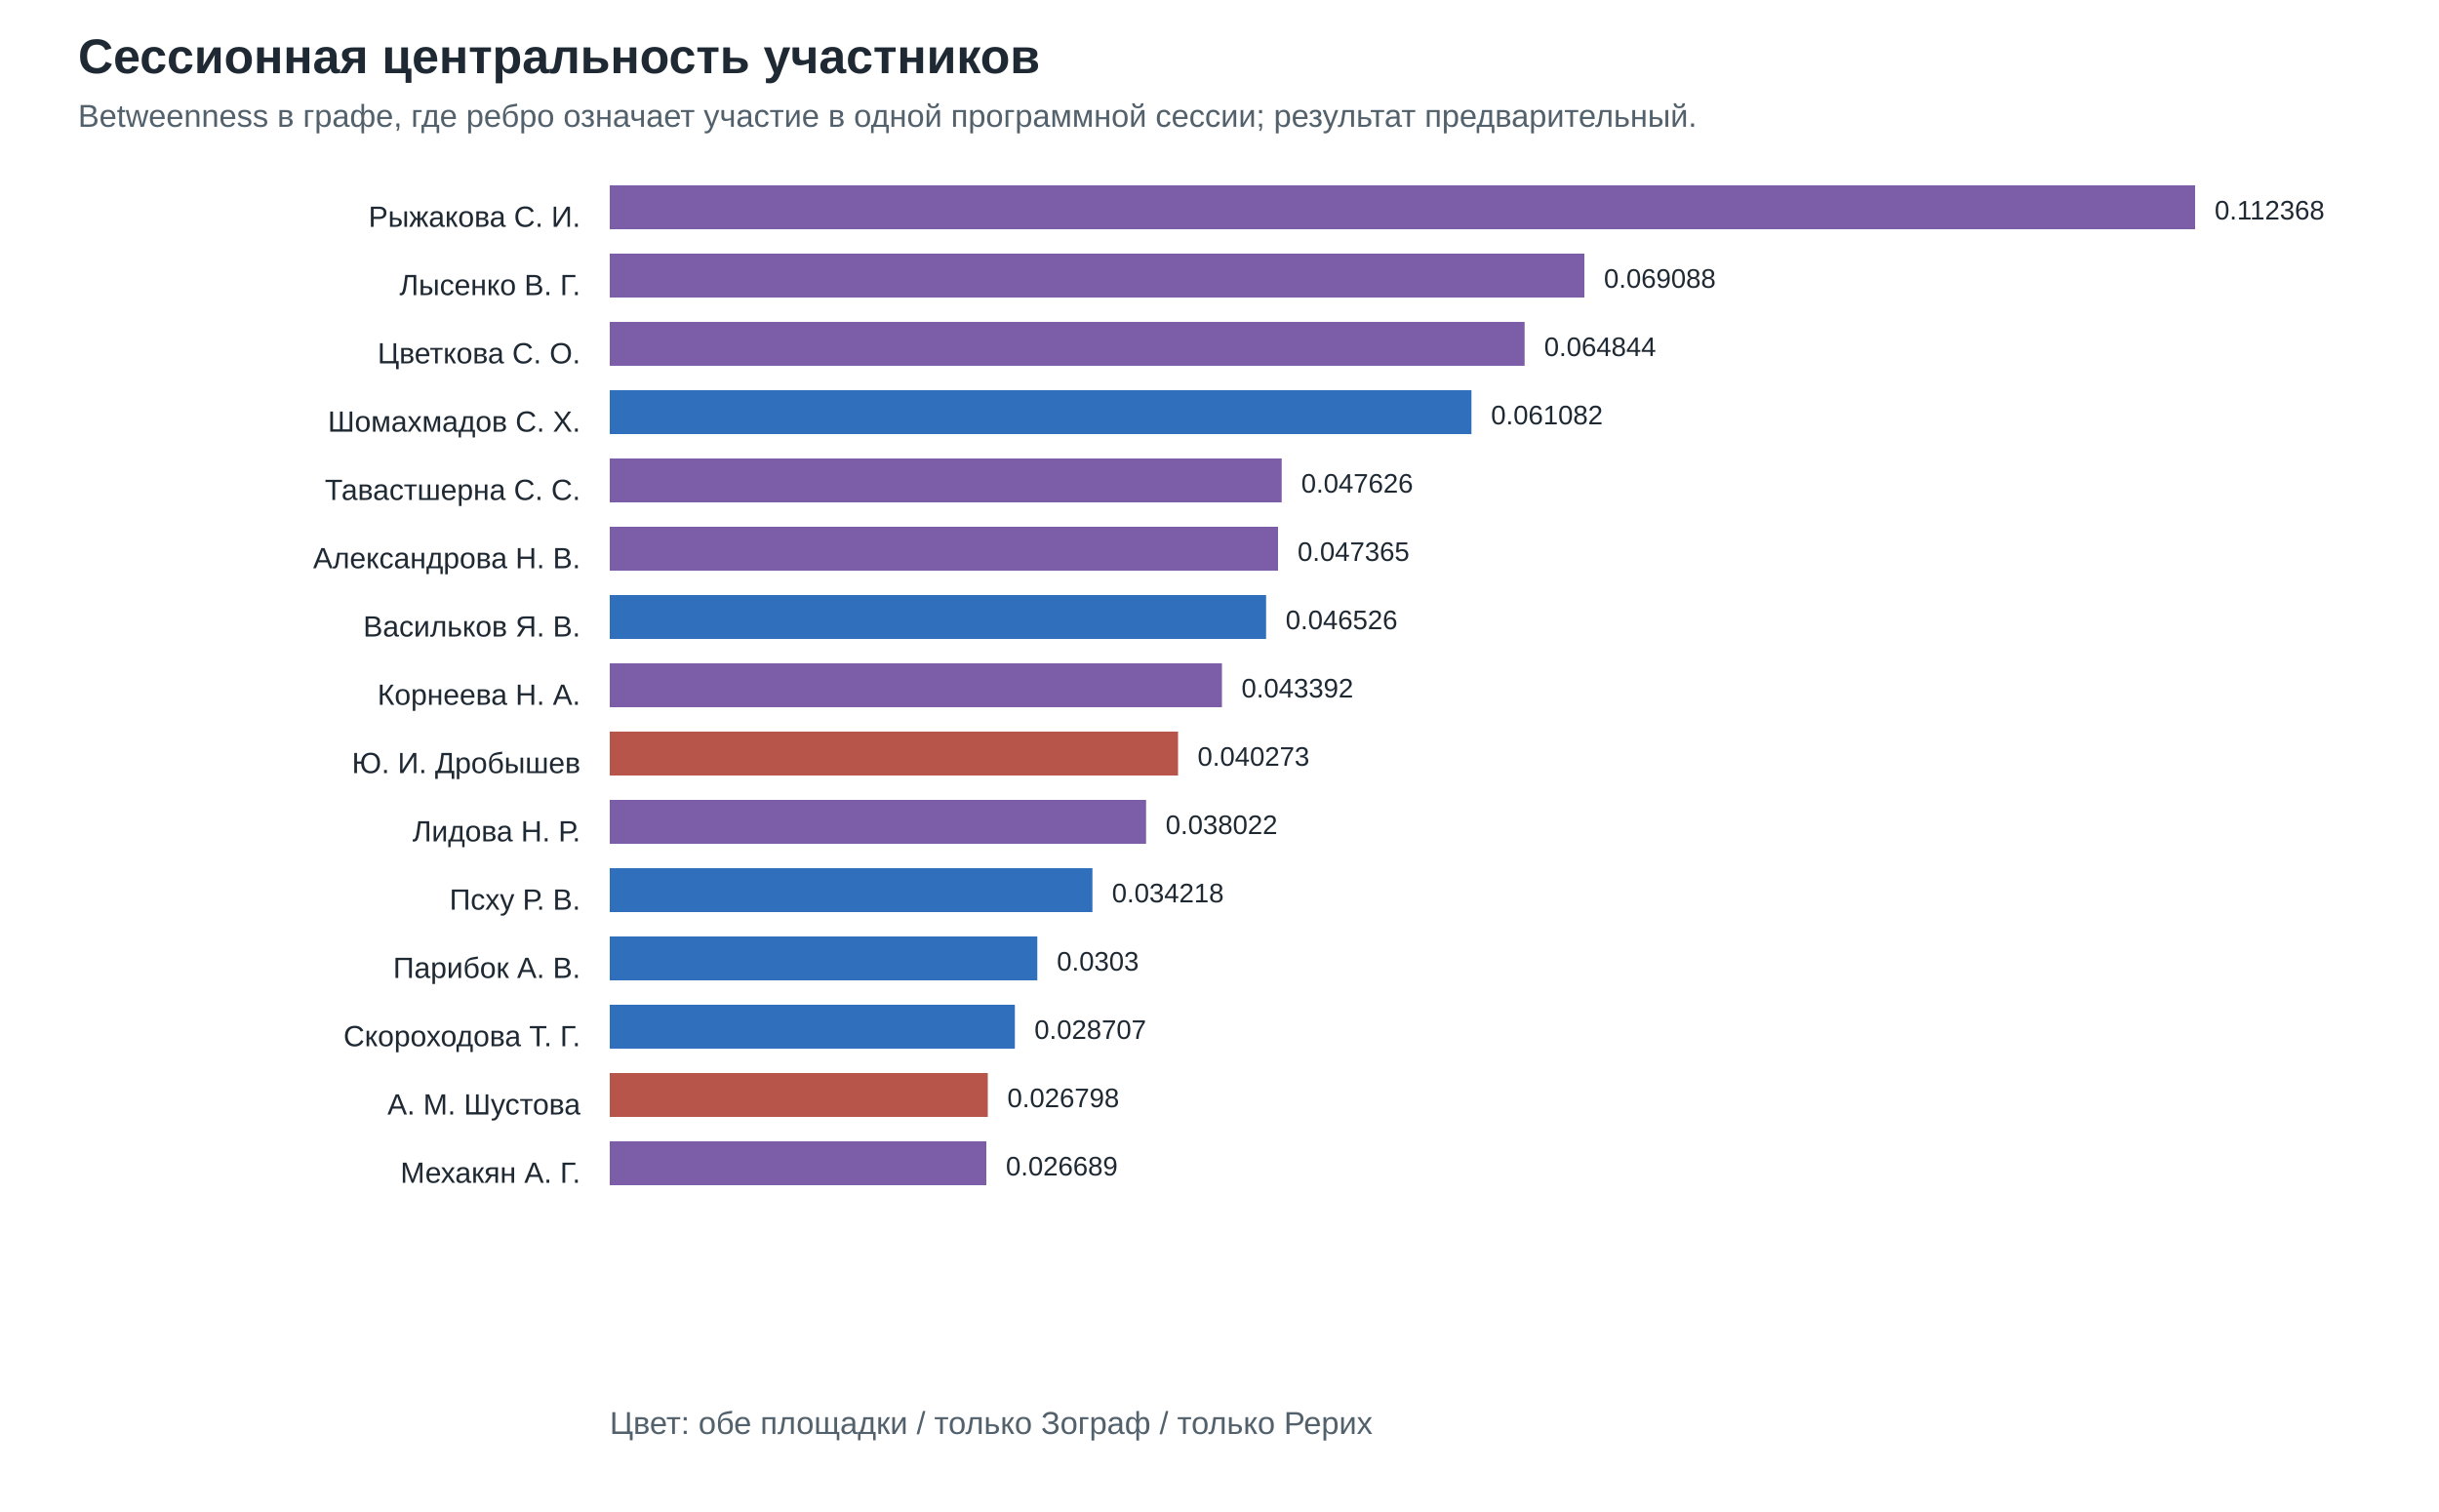
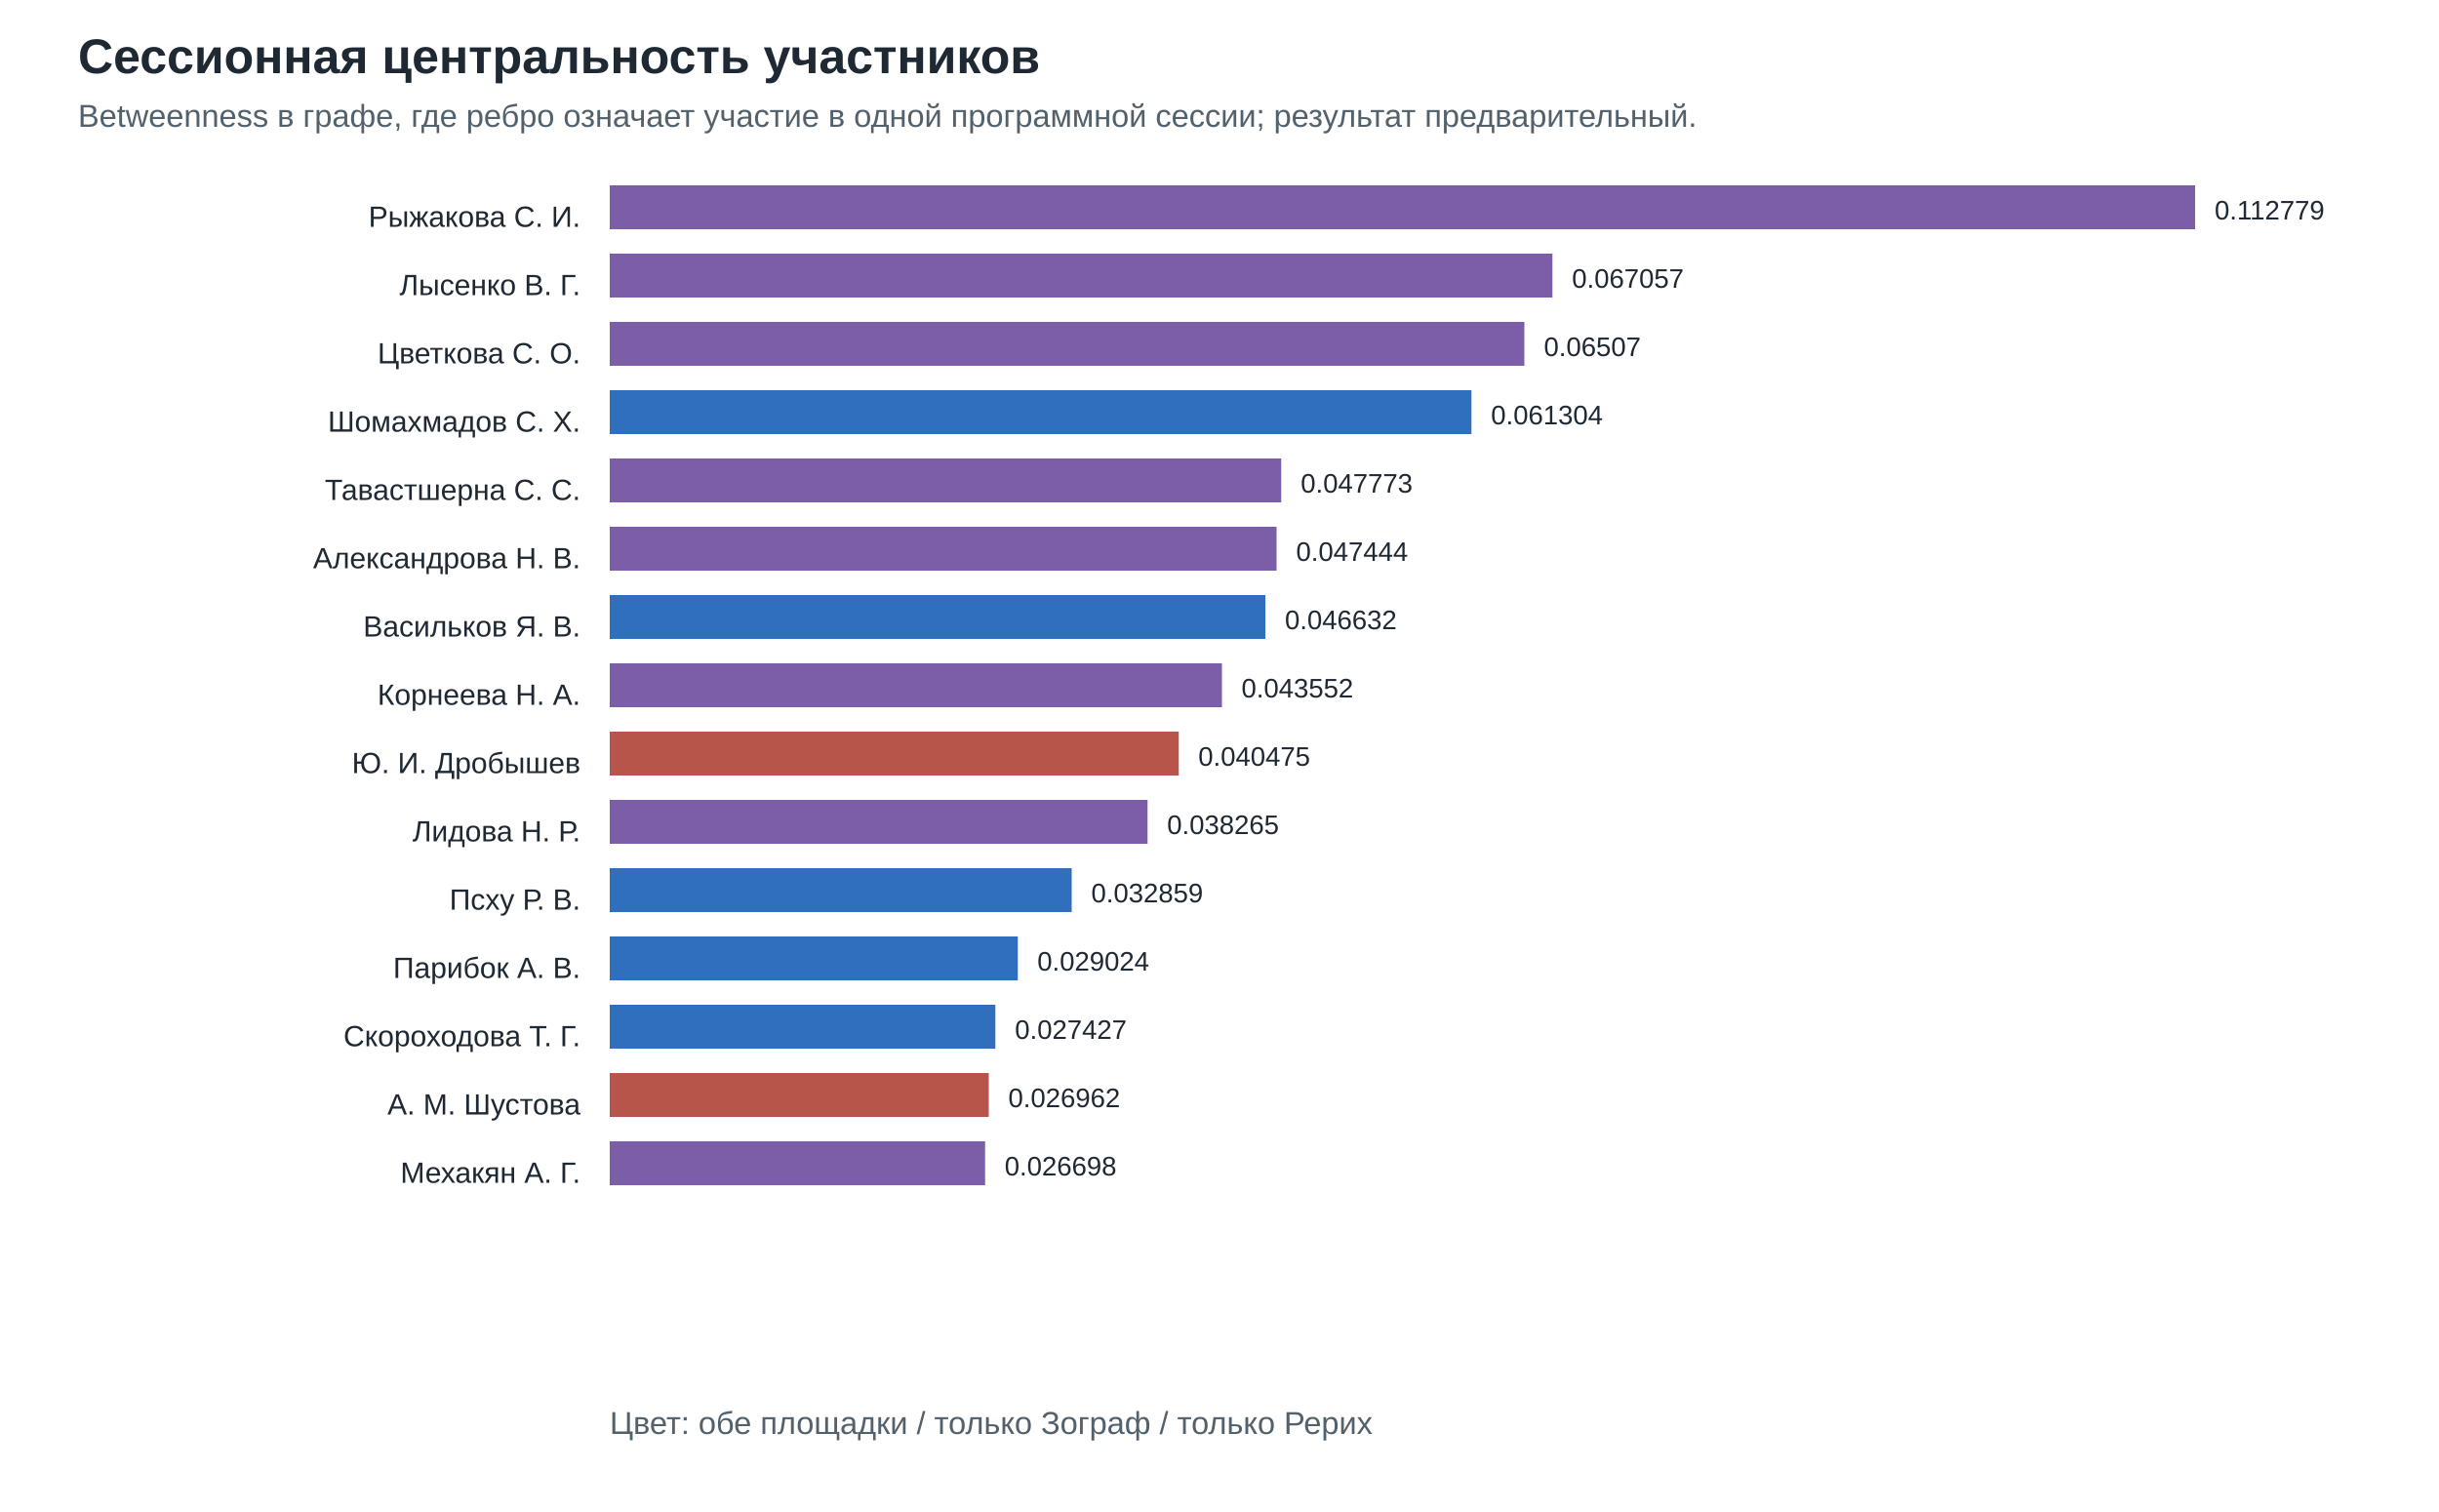
<svg xmlns="http://www.w3.org/2000/svg" width="1000" height="620" viewBox="0 0 1000 620">
  <style>text{font-family:Arial,'Liberation Sans',sans-serif;fill:#1f2933}.title{font-size:20px;font-weight:700}.sub{font-size:13px;fill:#52616b}.axis{font-size:13px}.small{font-size:12px}.label{font-size:11px}</style>
  <text x="32.0" y="30.0" class="title" text-anchor="start">Сессионная центральность участников</text>
  <text x="32.0" y="52.0" class="sub" text-anchor="start">Betweenness в графе, где ребро означает участие в одной программной сессии; результат предварительный.</text>
  <text x="238.0" y="93.0" class="small" text-anchor="end">Рыжакова С. И.</text>
  <rect x="250.0" y="76.0" width="650.0" height="18.0" fill="#7b5ea7" stroke="none" opacity="1.0" />
-   <text x="908.0" y="90.0" class="label" text-anchor="start">0.112368</text>
+   <text x="908.0" y="90.0" class="label" text-anchor="start">0.112779</text>
  <text x="238.0" y="121.0" class="small" text-anchor="end">Лысенко В. Г.</text>
-   <rect x="250.0" y="104.0" width="399.6" height="18.0" fill="#7b5ea7" stroke="none" opacity="1.0" />
-   <text x="657.6" y="118.0" class="label" text-anchor="start">0.069088</text>
+   <rect x="250.0" y="104.0" width="386.5" height="18.0" fill="#7b5ea7" stroke="none" opacity="1.0" />
+   <text x="644.5" y="118.0" class="label" text-anchor="start">0.067057</text>
  <text x="238.0" y="149.0" class="small" text-anchor="end">Цветкова С. О.</text>
-   <rect x="250.0" y="132.0" width="375.1" height="18.0" fill="#7b5ea7" stroke="none" opacity="1.0" />
-   <text x="633.1" y="146.0" class="label" text-anchor="start">0.064844</text>
+   <rect x="250.0" y="132.0" width="375.0" height="18.0" fill="#7b5ea7" stroke="none" opacity="1.0" />
+   <text x="633.0" y="146.0" class="label" text-anchor="start">0.06507</text>
  <text x="238.0" y="177.0" class="small" text-anchor="end">Шомахмадов С. Х.</text>
  <rect x="250.0" y="160.0" width="353.3" height="18.0" fill="#2f6fbb" stroke="none" opacity="1.0" />
-   <text x="611.3" y="174.0" class="label" text-anchor="start">0.061082</text>
+   <text x="611.3" y="174.0" class="label" text-anchor="start">0.061304</text>
  <text x="238.0" y="205.0" class="small" text-anchor="end">Тавастшерна С. С.</text>
-   <rect x="250.0" y="188.0" width="275.5" height="18.0" fill="#7b5ea7" stroke="none" opacity="1.0" />
-   <text x="533.5" y="202.0" class="label" text-anchor="start">0.047626</text>
+   <rect x="250.0" y="188.0" width="275.3" height="18.0" fill="#7b5ea7" stroke="none" opacity="1.0" />
+   <text x="533.3" y="202.0" class="label" text-anchor="start">0.047773</text>
  <text x="238.0" y="233.0" class="small" text-anchor="end">Александрова Н. В.</text>
-   <rect x="250.0" y="216.0" width="274.0" height="18.0" fill="#7b5ea7" stroke="none" opacity="1.0" />
-   <text x="532.0" y="230.0" class="label" text-anchor="start">0.047365</text>
+   <rect x="250.0" y="216.0" width="273.4" height="18.0" fill="#7b5ea7" stroke="none" opacity="1.0" />
+   <text x="531.4" y="230.0" class="label" text-anchor="start">0.047444</text>
  <text x="238.0" y="261.0" class="small" text-anchor="end">Васильков Я. В.</text>
-   <rect x="250.0" y="244.0" width="269.1" height="18.0" fill="#2f6fbb" stroke="none" opacity="1.0" />
-   <text x="527.1" y="258.0" class="label" text-anchor="start">0.046526</text>
+   <rect x="250.0" y="244.0" width="268.8" height="18.0" fill="#2f6fbb" stroke="none" opacity="1.0" />
+   <text x="526.8" y="258.0" class="label" text-anchor="start">0.046632</text>
  <text x="238.0" y="289.0" class="small" text-anchor="end">Корнеева Н. А.</text>
  <rect x="250.0" y="272.0" width="251.0" height="18.0" fill="#7b5ea7" stroke="none" opacity="1.0" />
-   <text x="509.0" y="286.0" class="label" text-anchor="start">0.043392</text>
+   <text x="509.0" y="286.0" class="label" text-anchor="start">0.043552</text>
  <text x="238.0" y="317.0" class="small" text-anchor="end">Ю. И. Дробышев</text>
-   <rect x="250.0" y="300.0" width="233.0" height="18.0" fill="#b8554b" stroke="none" opacity="1.0" />
-   <text x="491.0" y="314.0" class="label" text-anchor="start">0.040273</text>
+   <rect x="250.0" y="300.0" width="233.3" height="18.0" fill="#b8554b" stroke="none" opacity="1.0" />
+   <text x="491.3" y="314.0" class="label" text-anchor="start">0.040475</text>
  <text x="238.0" y="345.0" class="small" text-anchor="end">Лидова Н. Р.</text>
-   <rect x="250.0" y="328.0" width="219.9" height="18.0" fill="#7b5ea7" stroke="none" opacity="1.0" />
-   <text x="477.9" y="342.0" class="label" text-anchor="start">0.038022</text>
+   <rect x="250.0" y="328.0" width="220.5" height="18.0" fill="#7b5ea7" stroke="none" opacity="1.0" />
+   <text x="478.5" y="342.0" class="label" text-anchor="start">0.038265</text>
  <text x="238.0" y="373.0" class="small" text-anchor="end">Псху Р. В.</text>
-   <rect x="250.0" y="356.0" width="197.9" height="18.0" fill="#2f6fbb" stroke="none" opacity="1.0" />
-   <text x="455.9" y="370.0" class="label" text-anchor="start">0.034218</text>
+   <rect x="250.0" y="356.0" width="189.4" height="18.0" fill="#2f6fbb" stroke="none" opacity="1.0" />
+   <text x="447.4" y="370.0" class="label" text-anchor="start">0.032859</text>
  <text x="238.0" y="401.0" class="small" text-anchor="end">Парибок А. В.</text>
-   <rect x="250.0" y="384.0" width="175.3" height="18.0" fill="#2f6fbb" stroke="none" opacity="1.0" />
-   <text x="433.3" y="398.0" class="label" text-anchor="start">0.0303</text>
+   <rect x="250.0" y="384.0" width="167.3" height="18.0" fill="#2f6fbb" stroke="none" opacity="1.0" />
+   <text x="425.3" y="398.0" class="label" text-anchor="start">0.029024</text>
  <text x="238.0" y="429.0" class="small" text-anchor="end">Скороходова Т. Г.</text>
-   <rect x="250.0" y="412.0" width="166.1" height="18.0" fill="#2f6fbb" stroke="none" opacity="1.0" />
-   <text x="424.1" y="426.0" class="label" text-anchor="start">0.028707</text>
+   <rect x="250.0" y="412.0" width="158.1" height="18.0" fill="#2f6fbb" stroke="none" opacity="1.0" />
+   <text x="416.1" y="426.0" class="label" text-anchor="start">0.027427</text>
  <text x="238.0" y="457.0" class="small" text-anchor="end">А. М. Шустова</text>
-   <rect x="250.0" y="440.0" width="155.0" height="18.0" fill="#b8554b" stroke="none" opacity="1.0" />
-   <text x="413.0" y="454.0" class="label" text-anchor="start">0.026798</text>
+   <rect x="250.0" y="440.0" width="155.4" height="18.0" fill="#b8554b" stroke="none" opacity="1.0" />
+   <text x="413.4" y="454.0" class="label" text-anchor="start">0.026962</text>
  <text x="238.0" y="485.0" class="small" text-anchor="end">Мехакян А. Г.</text>
-   <rect x="250.0" y="468.0" width="154.4" height="18.0" fill="#7b5ea7" stroke="none" opacity="1.0" />
-   <text x="412.4" y="482.0" class="label" text-anchor="start">0.026689</text>
+   <rect x="250.0" y="468.0" width="153.9" height="18.0" fill="#7b5ea7" stroke="none" opacity="1.0" />
+   <text x="411.9" y="482.0" class="label" text-anchor="start">0.026698</text>
  <text x="250.0" y="588.0" class="sub" text-anchor="start">Цвет: обе площадки / только Зограф / только Рерих</text>
</svg>
